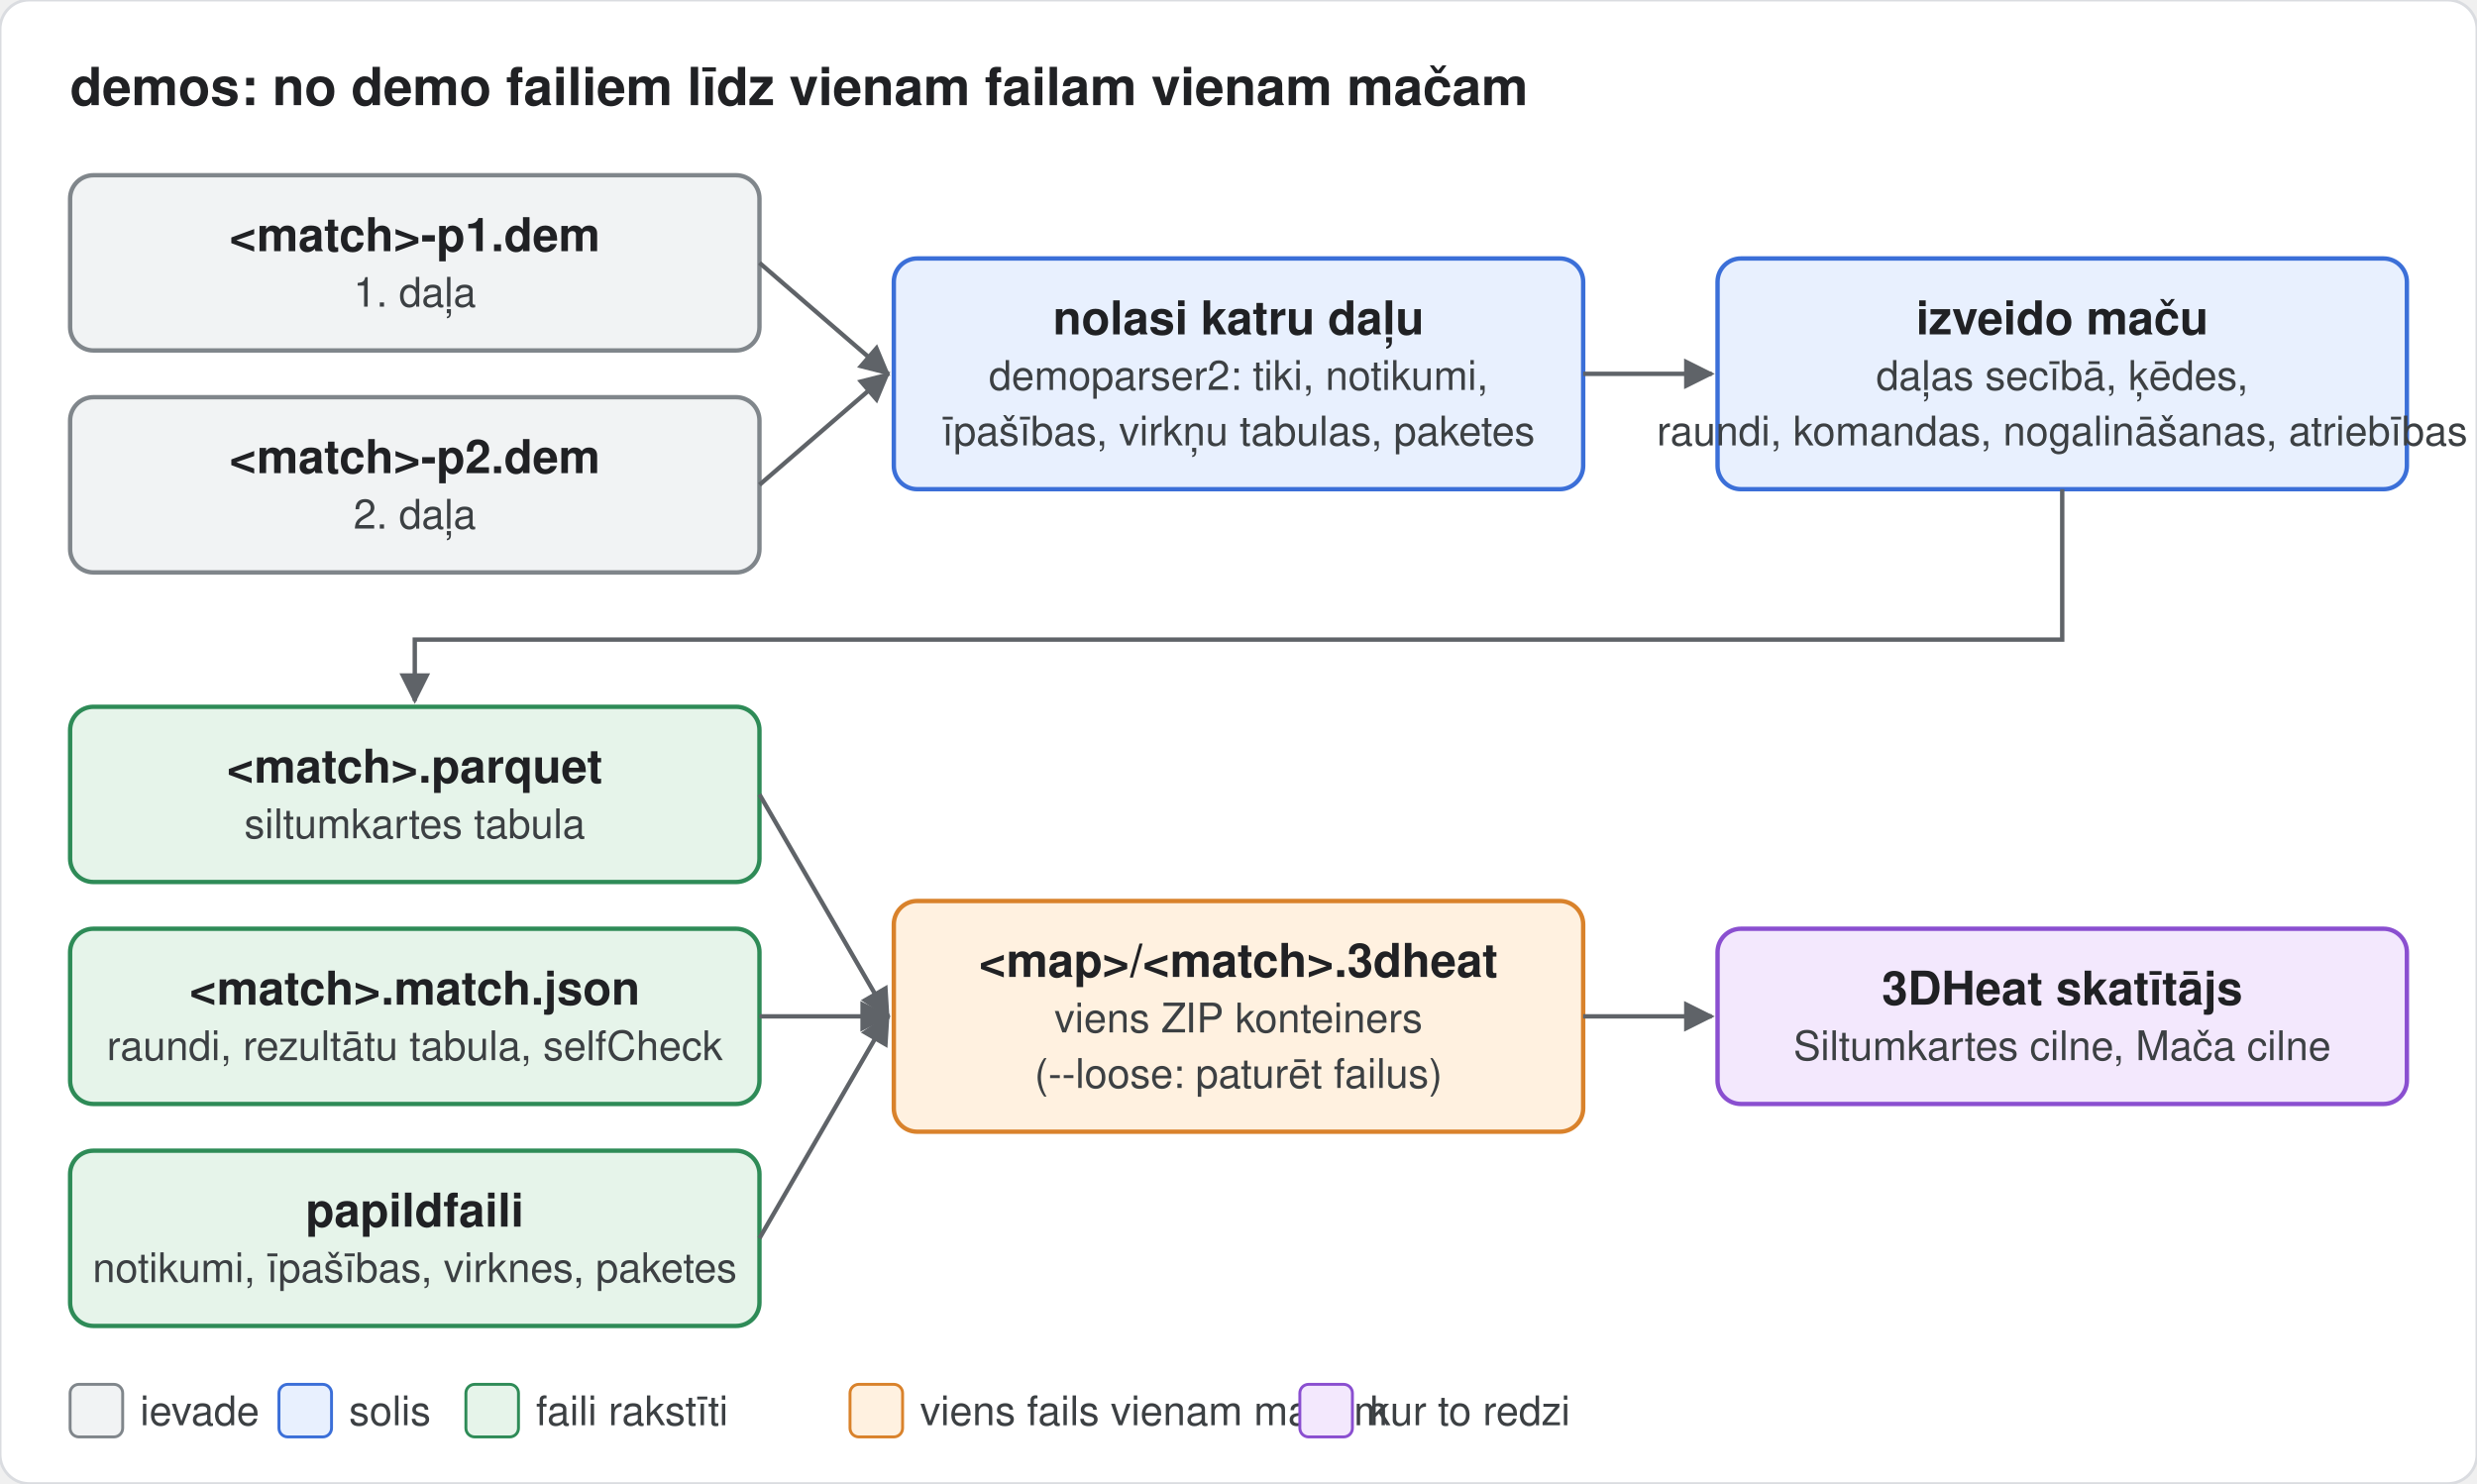
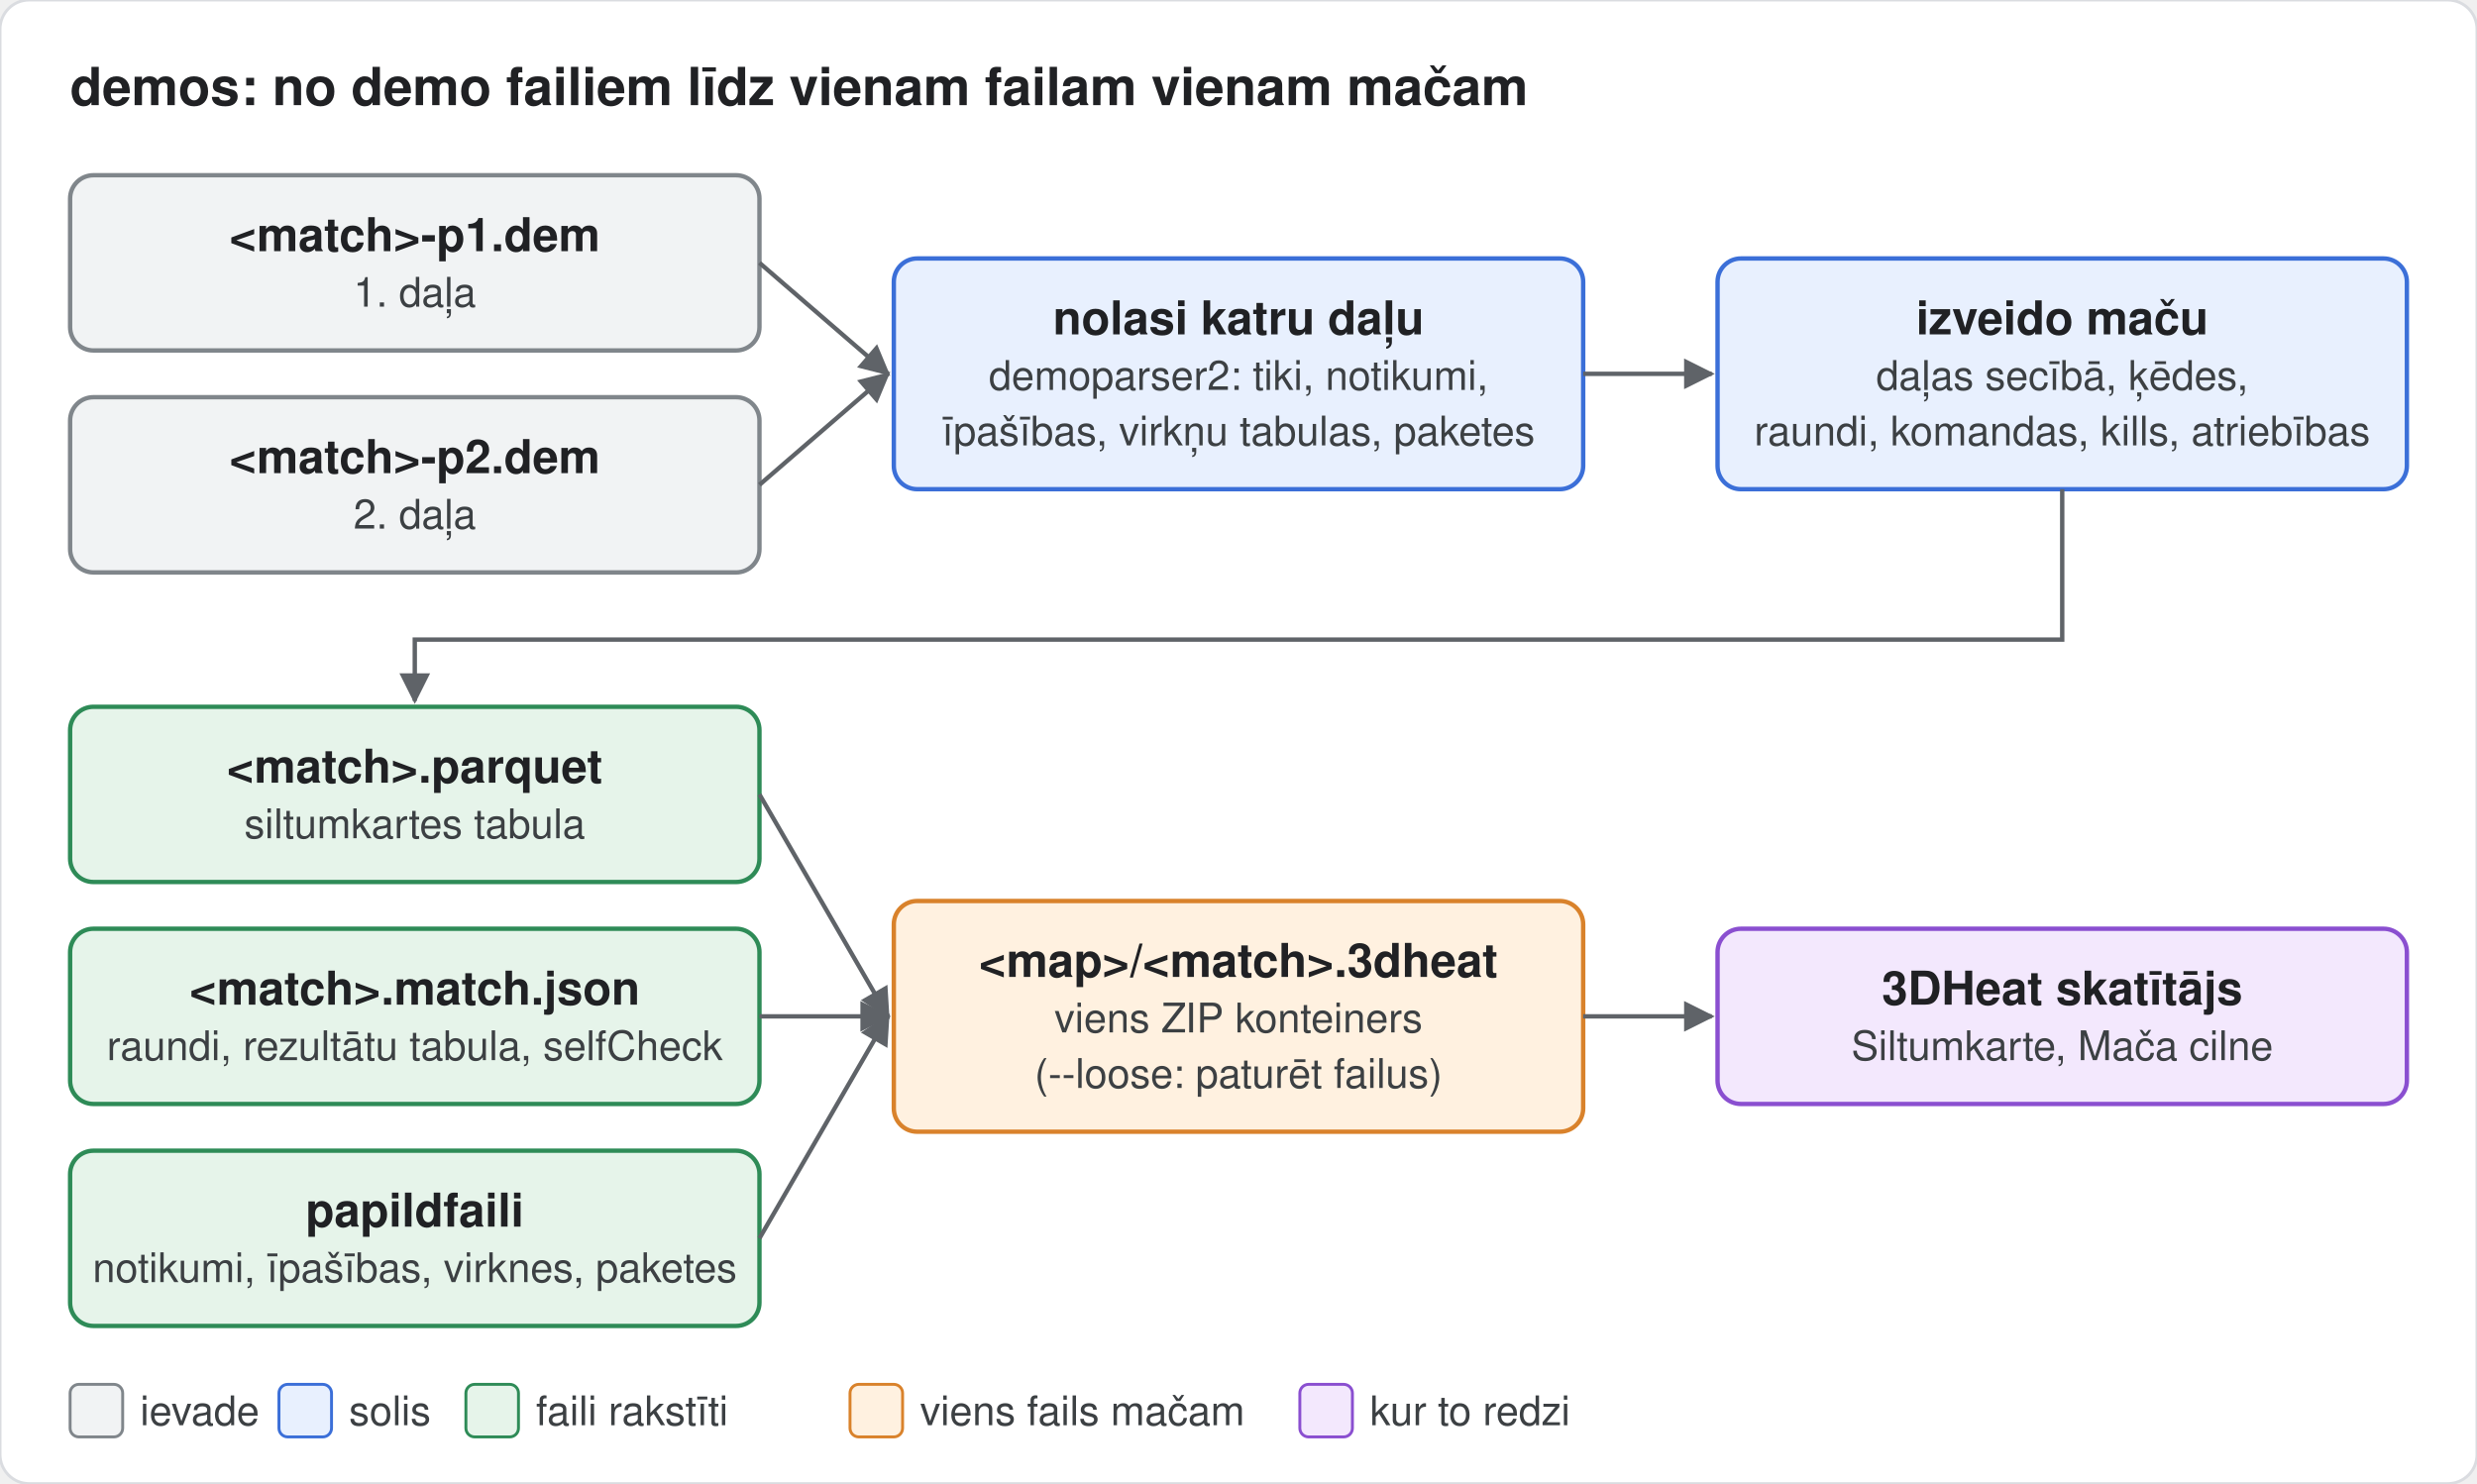
<svg xmlns="http://www.w3.org/2000/svg" width="848" height="508" viewBox="0 0 848 508" font-family="Segoe UI,Helvetica,Arial,sans-serif" role="img" aria-label="demos: from demo files to one file a match">
  <defs>
    <marker id="a" viewBox="0 0 10 10" refX="9" refY="5" markerWidth="7" markerHeight="7" orient="auto">
      <path d="M0,0 L10,5 L0,10 z" fill="#5f6368" />
    </marker>
  </defs>
  <rect width="848" height="508" rx="10" fill="#ffffff" stroke="#dadce0" />
  <text x="24" y="36" font-size="18" font-weight="600" fill="#202124">demos: no demo failiem līdz vienam failam vienam mačam</text>
  <rect x="24" y="60.0" width="236" height="60" rx="8" fill="#f1f3f4" stroke="#80868b" stroke-width="1.5" />
  <text x="142.0" y="86.0" text-anchor="middle" font-weight="600" font-size="16" fill="#202124">&lt;match&gt;-p1.dem</text>
  <text x="142.0" y="105.0" text-anchor="middle" font-size="14" fill="#3c4043">1. daļa</text>
  <rect x="24" y="136.0" width="236" height="60" rx="8" fill="#f1f3f4" stroke="#80868b" stroke-width="1.5" />
  <text x="142.0" y="162.0" text-anchor="middle" font-weight="600" font-size="16" fill="#202124">&lt;match&gt;-p2.dem</text>
  <text x="142.0" y="181.0" text-anchor="middle" font-size="14" fill="#3c4043">2. daļa</text>
  <rect x="306" y="88.5" width="236" height="79" rx="8" fill="#e8f0fe" stroke="#3b6fd8" stroke-width="1.5" />
  <text x="424.0" y="114.5" text-anchor="middle" font-weight="600" font-size="16" fill="#202124">nolasi katru daļu</text>
  <text x="424.0" y="133.5" text-anchor="middle" font-size="14" fill="#3c4043">demoparser2: tiki, notikumi,</text>
  <text x="424.0" y="152.5" text-anchor="middle" font-size="14" fill="#3c4043">īpašības, virkņu tabulas, paketes</text>
  <rect x="588" y="88.5" width="236" height="79" rx="8" fill="#e8f0fe" stroke="#3b6fd8" stroke-width="1.5" />
  <text x="706.0" y="114.5" text-anchor="middle" font-weight="600" font-size="16" fill="#202124">izveido maču</text>
  <text x="706.0" y="133.5" text-anchor="middle" font-size="14" fill="#3c4043">daļas secībā, ķēdes,</text>
-   <text x="706.0" y="152.5" text-anchor="middle" font-size="14" fill="#3c4043">raundi, komandas, nogalināšanas, atriebības</text>
+   <text x="706.0" y="152.5" text-anchor="middle" font-size="14" fill="#3c4043">raundi, komandas, kills, atriebības</text>
  <line x1="260" y1="90.0" x2="304" y2="128.0" stroke="#5f6368" stroke-width="1.5" marker-end="url(#a)" />
  <line x1="260" y1="166.0" x2="304" y2="128.0" stroke="#5f6368" stroke-width="1.5" marker-end="url(#a)" />
  <line x1="542" y1="128.0" x2="586" y2="128.0" stroke="#5f6368" stroke-width="1.5" marker-end="url(#a)" />
  <path d="M706.0,167.5 V219.0 H142.0 V240.0" fill="none" stroke="#5f6368" stroke-width="1.5" marker-end="url(#a)" />
  <rect x="24" y="242.0" width="236" height="60" rx="8" fill="#e6f4ea" stroke="#2e8b57" stroke-width="1.5" />
  <text x="142.0" y="268.0" text-anchor="middle" font-weight="600" font-size="16" fill="#202124">&lt;match&gt;.parquet</text>
  <text x="142.0" y="287.0" text-anchor="middle" font-size="14" fill="#3c4043">siltumkartes tabula</text>
  <rect x="24" y="318.0" width="236" height="60" rx="8" fill="#e6f4ea" stroke="#2e8b57" stroke-width="1.5" />
  <text x="142.0" y="344.0" text-anchor="middle" font-weight="600" font-size="16" fill="#202124">&lt;match&gt;.match.json</text>
  <text x="142.0" y="363.0" text-anchor="middle" font-size="14" fill="#3c4043">raundi, rezultātu tabula, selfCheck</text>
  <rect x="24" y="394.0" width="236" height="60" rx="8" fill="#e6f4ea" stroke="#2e8b57" stroke-width="1.5" />
  <text x="142.0" y="420.0" text-anchor="middle" font-weight="600" font-size="16" fill="#202124">papildfaili</text>
  <text x="142.0" y="439.0" text-anchor="middle" font-size="14" fill="#3c4043">notikumi, īpašības, virknes, paketes</text>
  <rect x="306" y="308.5" width="236" height="79" rx="8" fill="#fff1e0" stroke="#d9822b" stroke-width="1.5" />
  <text x="424.0" y="334.5" text-anchor="middle" font-weight="600" font-size="16" fill="#202124">&lt;map&gt;/&lt;match&gt;.3dheat</text>
  <text x="424.0" y="353.5" text-anchor="middle" font-size="14" fill="#3c4043">viens ZIP konteiners</text>
  <text x="424.0" y="372.5" text-anchor="middle" font-size="14" fill="#3c4043">(--loose: paturēt failus)</text>
  <rect x="588" y="318.0" width="236" height="60" rx="8" fill="#f3e8fd" stroke="#8a4fd0" stroke-width="1.5" />
  <text x="706.0" y="344.0" text-anchor="middle" font-weight="600" font-size="16" fill="#202124">3DHeat skatītājs</text>
-   <text x="706.0" y="363.0" text-anchor="middle" font-size="14" fill="#3c4043">Siltumkartes cilne, Mača cilne</text>
+   <text x="706.0" y="363.0" text-anchor="middle" font-size="14" fill="#3c4043">Siltumkarte, Mača cilne</text>
  <line x1="260" y1="272.0" x2="304" y2="348.0" stroke="#5f6368" stroke-width="1.5" marker-end="url(#a)" />
  <line x1="260" y1="348.0" x2="304" y2="348.0" stroke="#5f6368" stroke-width="1.5" marker-end="url(#a)" />
  <line x1="260" y1="424.0" x2="304" y2="348.0" stroke="#5f6368" stroke-width="1.5" marker-end="url(#a)" />
  <line x1="542" y1="348.0" x2="586" y2="348.0" stroke="#5f6368" stroke-width="1.5" marker-end="url(#a)" />
  <rect x="24" y="474" width="18" height="18" rx="3" fill="#f1f3f4" stroke="#80868b" />
  <text x="48" y="488" font-size="14" fill="#3c4043">ievade</text>
  <rect x="95.5" y="474" width="18" height="18" rx="3" fill="#e8f0fe" stroke="#3b6fd8" />
  <text x="119.5" y="488" font-size="14" fill="#3c4043">solis</text>
  <rect x="159.5" y="474" width="18" height="18" rx="3" fill="#e6f4ea" stroke="#2e8b57" />
  <text x="183.5" y="488" font-size="14" fill="#3c4043">faili rakstīti</text>
  <rect x="291.0" y="474" width="18" height="18" rx="3" fill="#fff1e0" stroke="#d9822b" />
-   <text x="315.0" y="488" font-size="14" fill="#3c4043">viens fails vienam mačam</text>
+   <text x="315.0" y="488" font-size="14" fill="#3c4043">viens fails mačam</text>
  <rect x="445.0" y="474" width="18" height="18" rx="3" fill="#f3e8fd" stroke="#8a4fd0" />
  <text x="469.0" y="488" font-size="14" fill="#3c4043">kur to redzi</text>
</svg>
